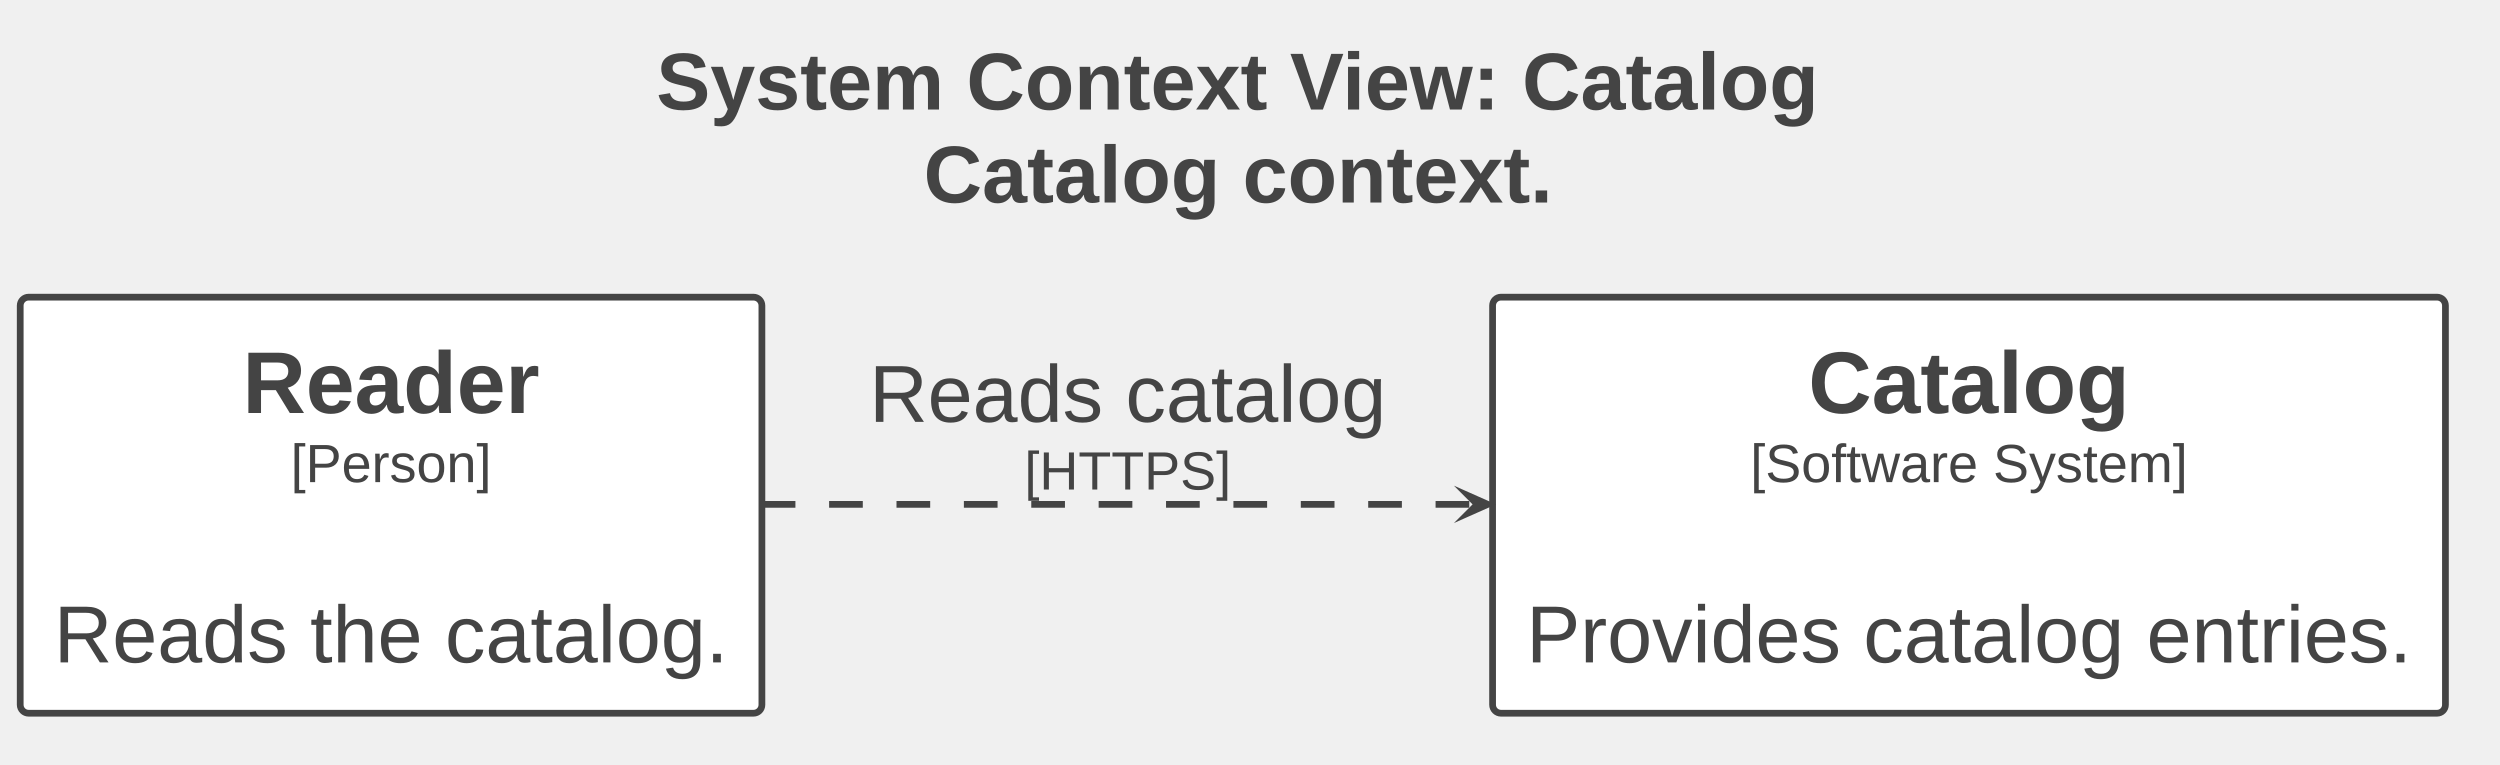
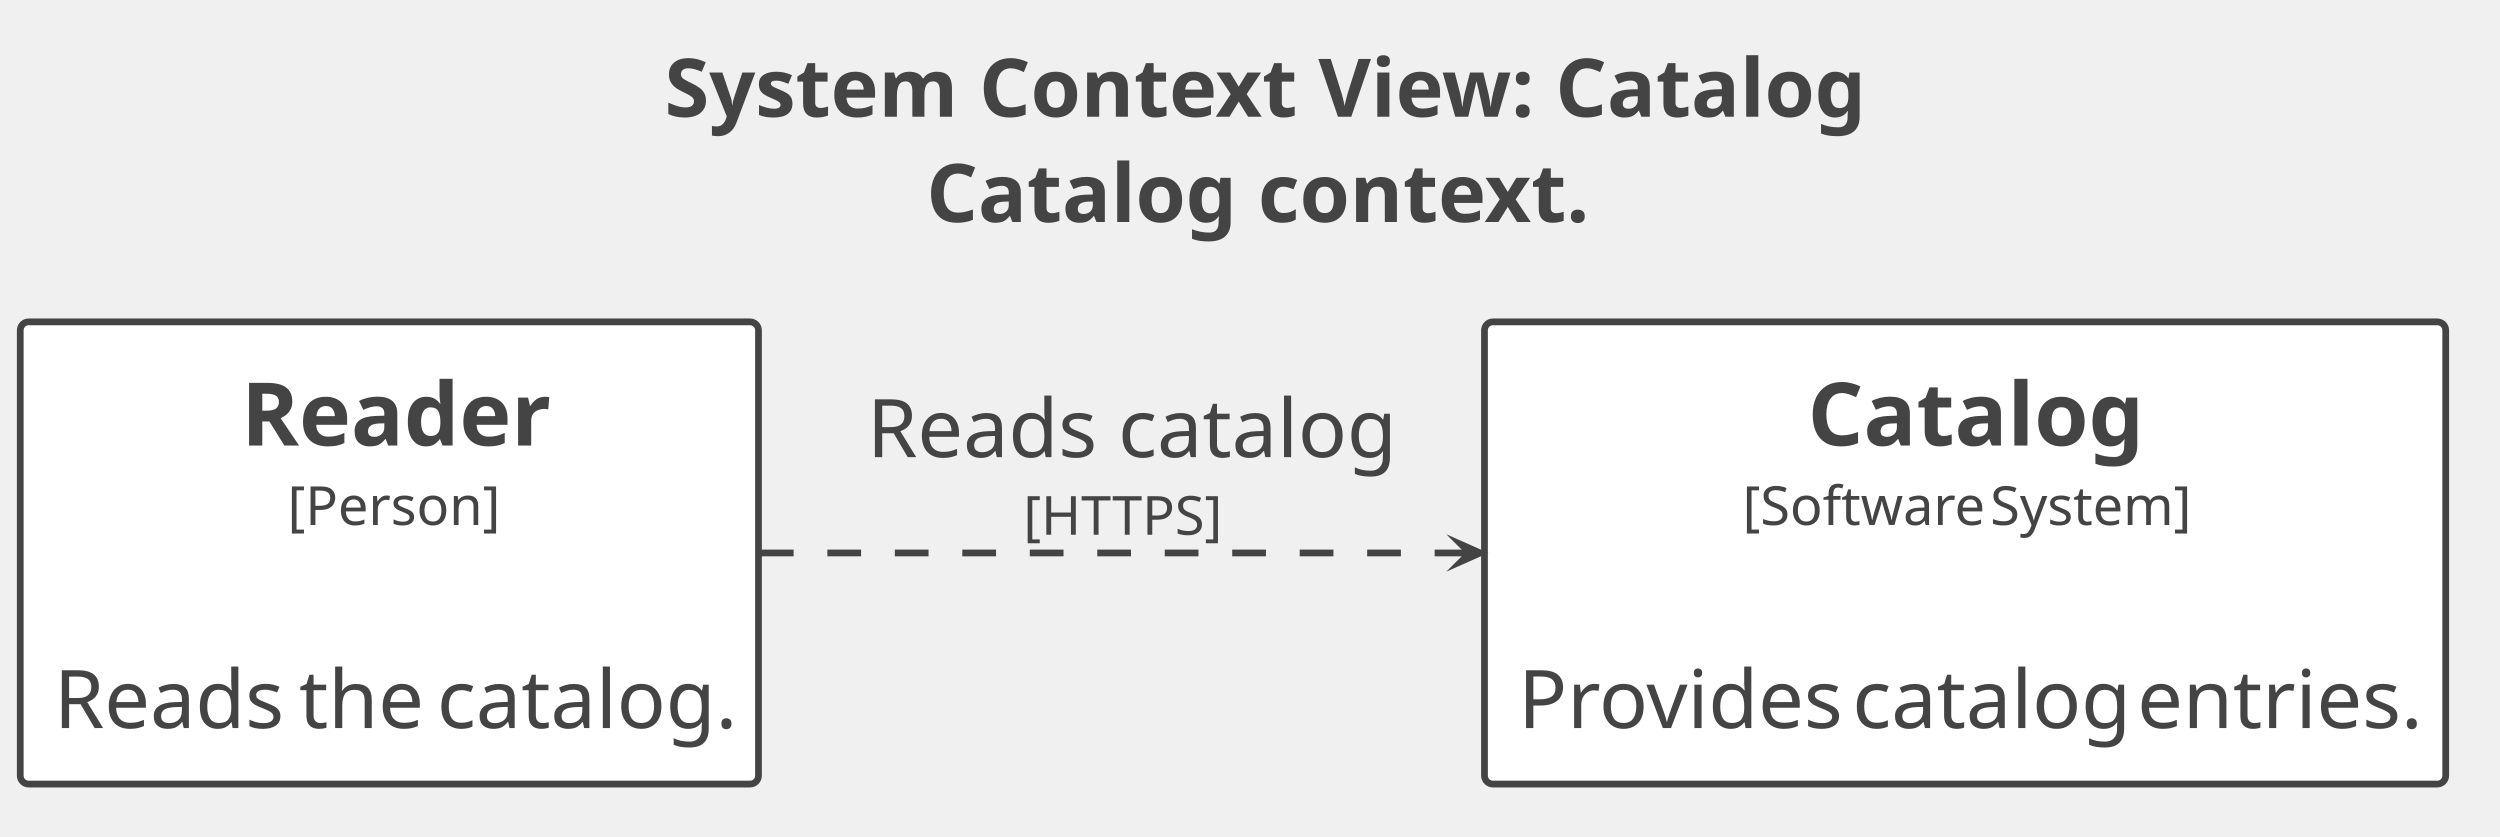
- <svg xmlns="http://www.w3.org/2000/svg" version="1.1" data-diagram-type="DESCRIPTION" style="width:742px;height:227px;background:#FFFFFF;" width="742px" height="227px" viewBox="0 0 742 227" zoomAndPan="magnify" preserveAspectRatio="none" contentStyleType="text/css">
+ <svg xmlns="http://www.w3.org/2000/svg" version="1.1" data-diagram-type="DESCRIPTION" style="width:741px;height:248px;background:#FFFFFF;" width="741px" height="248px" viewBox="0 0 741 248" zoomAndPan="magnify" preserveAspectRatio="none" contentStyleType="text/css">
  <defs />
  <g font-family="sans-serif" lengthAdjust="spacing">
    <g class="title" data-source-line="3">
-       <text x="194.795" y="32.512" fill="#444" font-size="24" textLength="345.41" font-weight="700" font-family="Liberation Sans">System Context View: Catalog</text>
-       <text x="274.154" y="60.109" fill="#444" font-size="24" textLength="186.691" font-weight="700" font-family="Liberation Sans">Catalog context.</text>
+       <text x="196.985" y="34.6" fill="#444" font-size="24" textLength="340.031" font-weight="700" font-family="IBM Plex Sans">System Context View: Catalog</text>
+       <text x="274.576" y="65.8" fill="#444" font-size="24" textLength="184.847" font-weight="700" font-family="IBM Plex Sans">Catalog context.</text>
    </g>
    <g class="entity" data-qualified-name="Reader" id="ent0001" data-source-line="38">
-       <rect x="6" y="88.195" width="220.133" height="123.491" fill="#FFF" style="stroke:#444;stroke-width:2;" rx="2.5" ry="2.5" />
-       <text x="71.988" y="122.583" fill="#444" font-size="26" textLength="88.156" font-weight="700" font-family="Liberation Sans">Reader</text>
-       <text x="86.273" y="143.101" fill="#444" font-size="16" textLength="59.586" font-family="Liberation Sans">[Person]</text>
-       <text x="112.732" y="169.003" fill="#444" font-size="24" font-family="Liberation Sans"> </text>
-       <text x="16" y="196.601" fill="#444" font-size="24" textLength="69.375" font-family="Liberation Sans">Reads</text>
-       <text x="85.375" y="196.601" fill="#444" font-size="24" font-family="Liberation Sans"> </text>
-       <text x="92.043" y="196.601" fill="#444" font-size="24" textLength="33.363" font-family="Liberation Sans">the</text>
-       <text x="125.406" y="196.601" fill="#444" font-size="24" font-family="Liberation Sans"> </text>
-       <text x="132.074" y="196.601" fill="#444" font-size="24" textLength="84.059" font-family="Liberation Sans">catalog.</text>
+       <rect x="6" y="95.4" width="218.815" height="137" fill="#FFF" style="stroke:#444;stroke-width:2;" rx="2.5" ry="2.5" />
+       <text x="71.481" y="132.05" fill="#444" font-size="26" textLength="87.854" font-weight="700" font-family="IBM Plex Sans">Reader</text>
+       <text x="85.24" y="155.6" fill="#444" font-size="16" textLength="60.336" font-family="IBM Plex Sans">[Person]</text>
+       <text x="112.576" y="184.6" fill="#444" font-size="24" font-family="IBM Plex Sans"> </text>
+       <text x="16" y="215.8" fill="#444" font-size="24" textLength="66.96" font-family="IBM Plex Sans">Reads</text>
+       <text x="82.96" y="215.8" fill="#444" font-size="24" font-family="IBM Plex Sans"> </text>
+       <text x="88.624" y="215.8" fill="#444" font-size="24" textLength="35.232" font-family="IBM Plex Sans">the</text>
+       <text x="123.856" y="215.8" fill="#444" font-size="24" font-family="IBM Plex Sans"> </text>
+       <text x="129.52" y="215.8" fill="#444" font-size="24" textLength="85.296" font-family="IBM Plex Sans">catalog.</text>
    </g>
    <g class="entity" data-qualified-name="Catalog" id="ent0002" data-source-line="39">
-       <rect x="443" y="88.195" width="282.805" height="123.491" fill="#FFF" style="stroke:#444;stroke-width:2;" rx="2.5" ry="2.5" />
-       <text x="536.731" y="122.583" fill="#444" font-size="26" textLength="95.342" font-weight="700" font-family="Liberation Sans">Catalog</text>
-       <text x="519.492" y="143.101" fill="#444" font-size="16" textLength="67.586" font-family="Liberation Sans">[Software</text>
-       <text x="587.078" y="143.101" fill="#444" font-size="16" font-family="Liberation Sans"> </text>
-       <text x="591.523" y="143.101" fill="#444" font-size="16" textLength="57.789" font-family="Liberation Sans">System]</text>
-       <text x="581.068" y="169.003" fill="#444" font-size="24" font-family="Liberation Sans"> </text>
-       <text x="453" y="196.601" fill="#444" font-size="24" textLength="93.375" font-family="Liberation Sans">Provides</text>
-       <text x="546.375" y="196.601" fill="#444" font-size="24" font-family="Liberation Sans"> </text>
-       <text x="553.043" y="196.601" fill="#444" font-size="24" textLength="77.391" font-family="Liberation Sans">catalog</text>
-       <text x="630.434" y="196.601" fill="#444" font-size="24" font-family="Liberation Sans"> </text>
-       <text x="637.102" y="196.601" fill="#444" font-size="24" textLength="78.703" font-family="Liberation Sans">entries.</text>
+       <rect x="440" y="95.4" width="284.911" height="137" fill="#FFF" style="stroke:#444;stroke-width:2;" rx="2.5" ry="2.5" />
+       <text x="535.773" y="132.05" fill="#444" font-size="26" textLength="93.366" font-weight="700" font-family="IBM Plex Sans">Catalog</text>
+       <text x="516.504" y="155.6" fill="#444" font-size="16" textLength="69.616" font-family="IBM Plex Sans">[Software</text>
+       <text x="586.12" y="155.6" fill="#444" font-size="16" font-family="IBM Plex Sans"> </text>
+       <text x="589.896" y="155.6" fill="#444" font-size="16" textLength="58.512" font-family="IBM Plex Sans">System]</text>
+       <text x="579.624" y="184.6" fill="#444" font-size="24" font-family="IBM Plex Sans"> </text>
+       <text x="450" y="215.8" fill="#444" font-size="24" textLength="93.384" font-family="IBM Plex Sans">Provides</text>
+       <text x="543.384" y="215.8" fill="#444" font-size="24" font-family="IBM Plex Sans"> </text>
+       <text x="549.048" y="215.8" fill="#444" font-size="24" textLength="78.768" font-family="IBM Plex Sans">catalog</text>
+       <text x="627.815" y="215.8" fill="#444" font-size="24" font-family="IBM Plex Sans"> </text>
+       <text x="633.479" y="215.8" fill="#444" font-size="24" textLength="81.432" font-family="IBM Plex Sans">entries.</text>
    </g>
    <g class="link" data-entity-1="ent0001" data-entity-2="ent0002" id="lnk3" data-link-type="dependency">
-       <polygon points="442.773,149.695,433.773,145.695,437.773,149.695,433.773,153.695,442.773,149.695" fill="#444" style="stroke:#444;stroke-width:1;stroke-linejoin:miter;stroke-miterlimit:10;" />
-       <path d="M226.079,149.695 C290.703,149.695 368.277,149.695 437.773,149.695" style="stroke:#444;stroke-width:2;stroke-dasharray:10,10;" fill="none" />
-       <text x="258" y="125.207" fill="#444" font-size="24" textLength="153.434" font-family="Liberation Sans">Reads catalog</text>
-       <text x="304.049" y="145.301" fill="#444" font-size="16" textLength="61.336" font-family="Liberation Sans">[HTTPS]</text>
+       <polygon points="439.926,163.9,430.926,159.9,434.926,163.9,430.926,167.9,439.926,163.9" fill="#444" style="stroke:#444;stroke-width:1;stroke-linejoin:miter;stroke-miterlimit:10;" />
+       <path d="M225.228,163.9 C289.242,163.9 365.925,163.9 434.926,163.9" style="stroke:#444;stroke-width:2;stroke-dasharray:10,10;" fill="none" />
+       <text x="257" y="135.5" fill="#444" font-size="24" textLength="151.392" font-family="IBM Plex Sans">Reads catalog</text>
+       <text x="303.32" y="158.5" fill="#444" font-size="16" textLength="58.752" font-family="IBM Plex Sans">[HTTPS]</text>
    </g>
  </g>
</svg>
